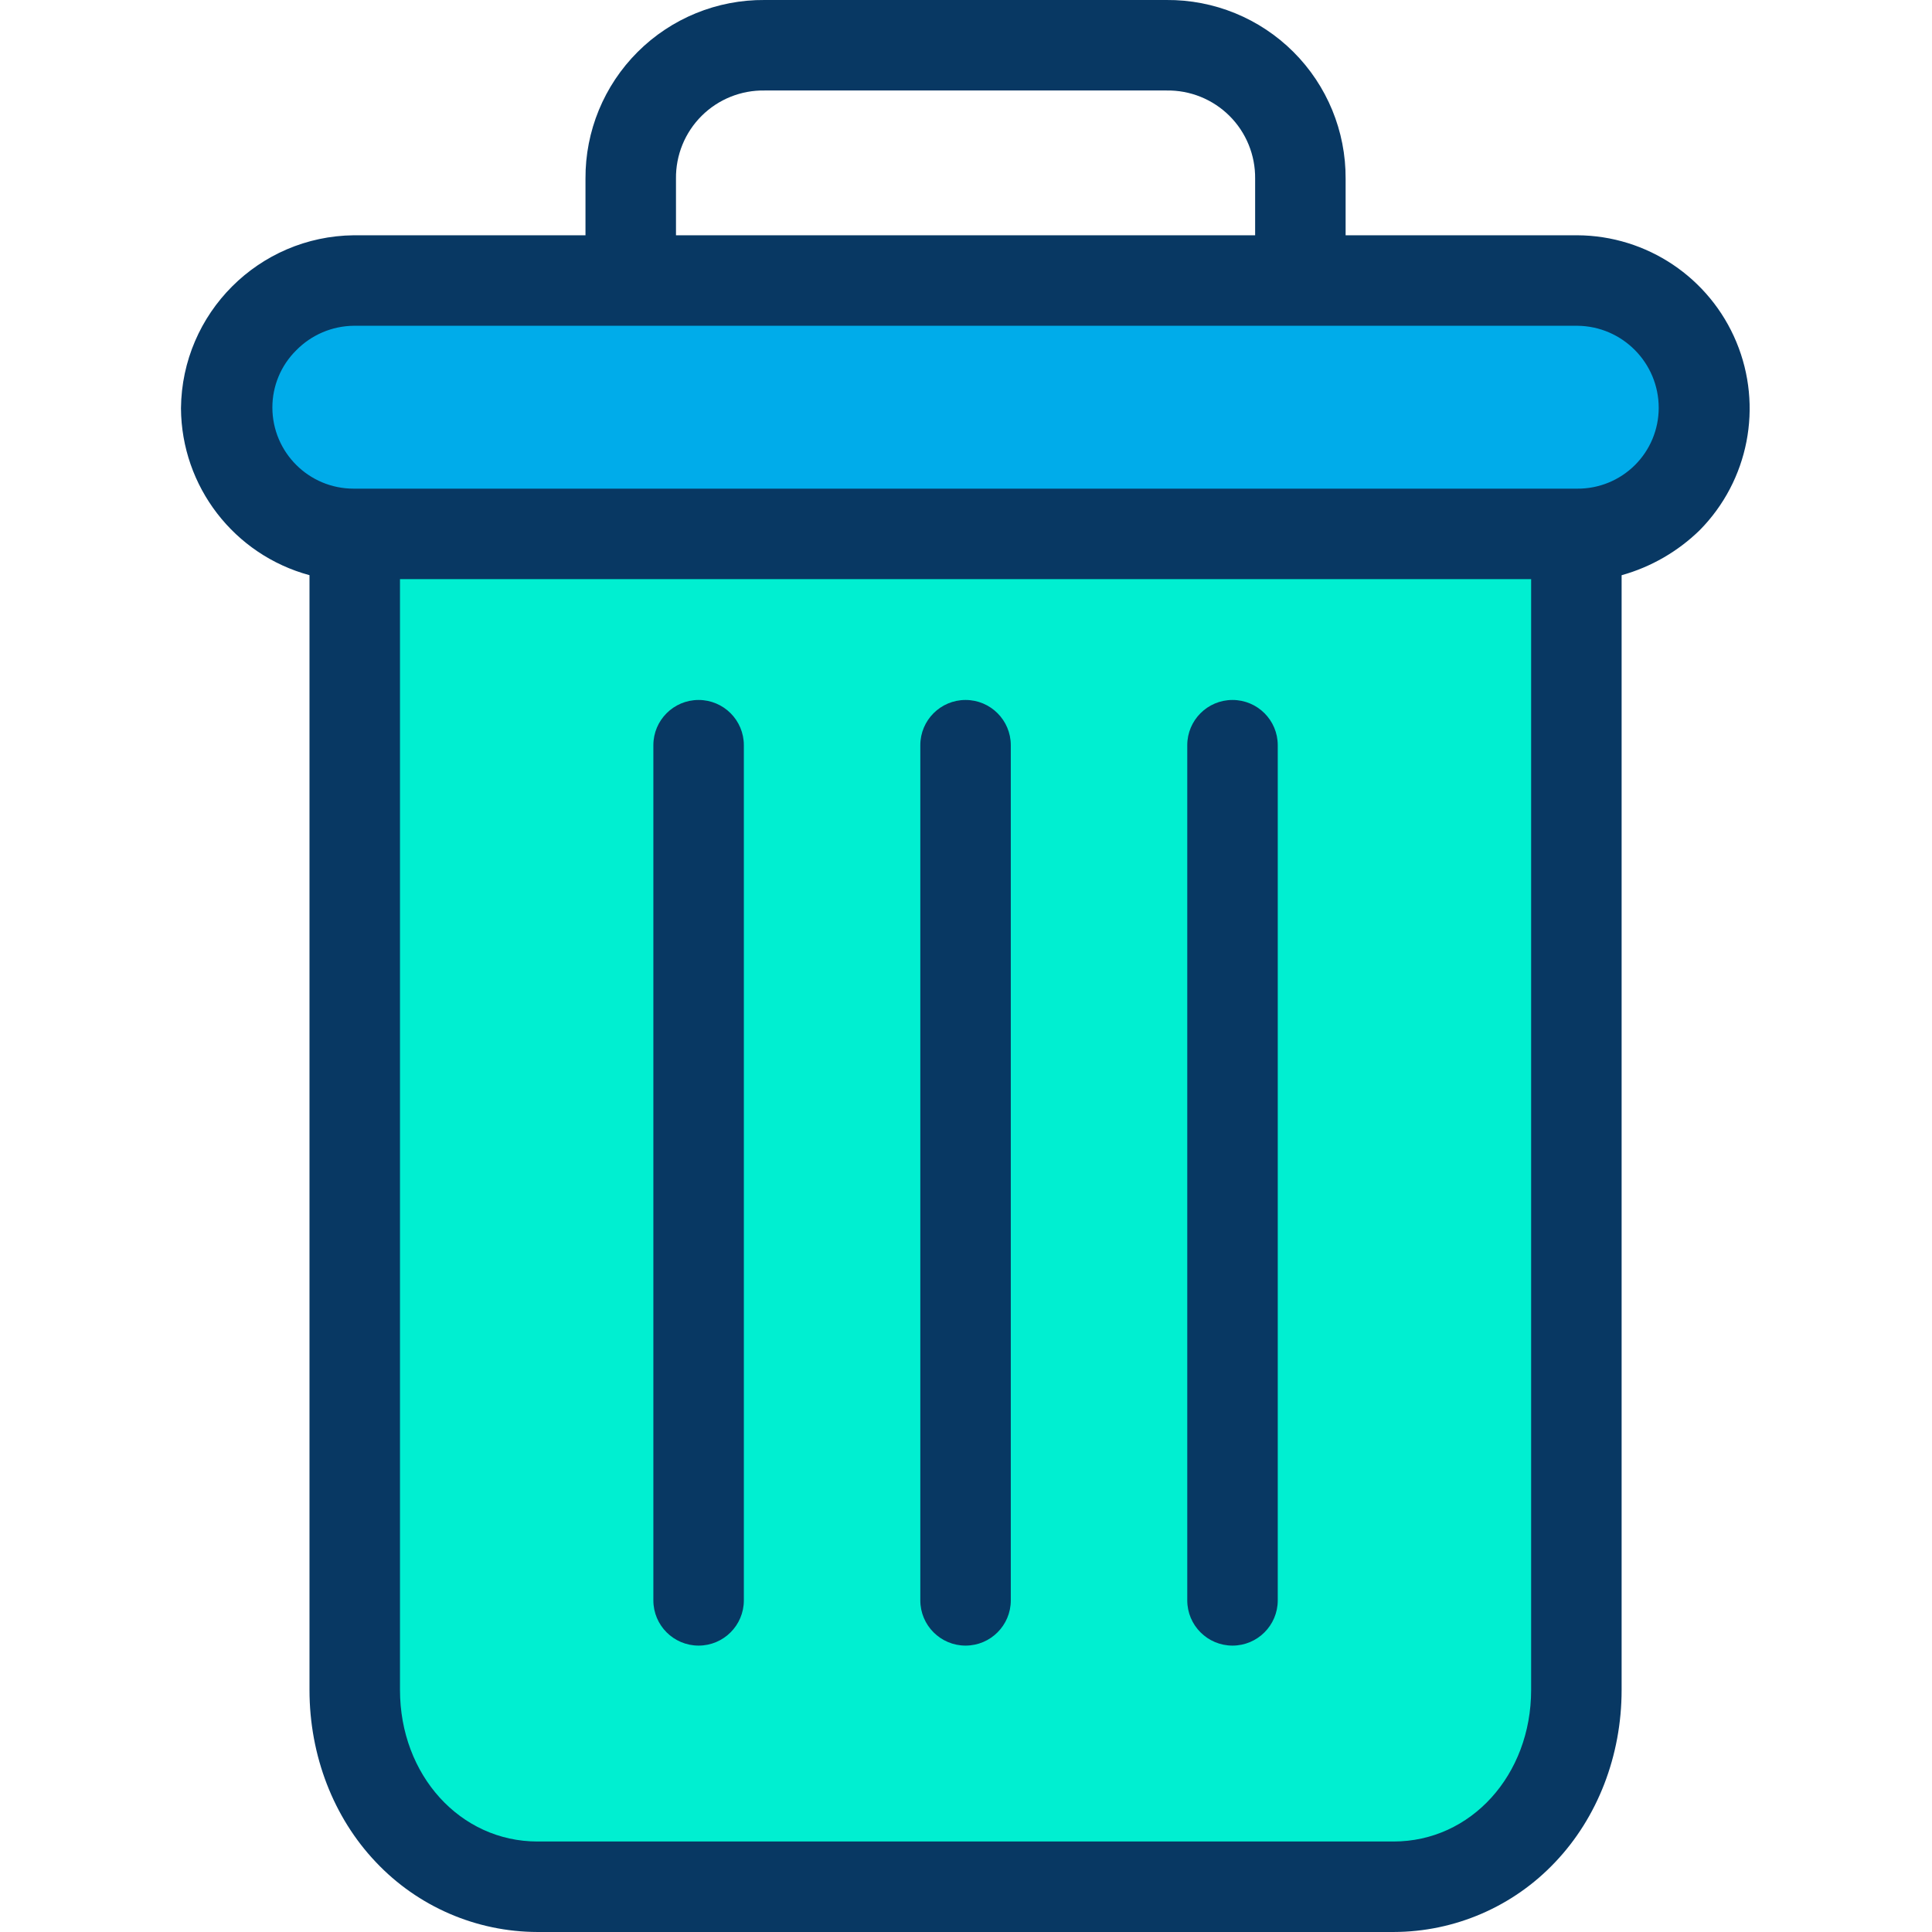
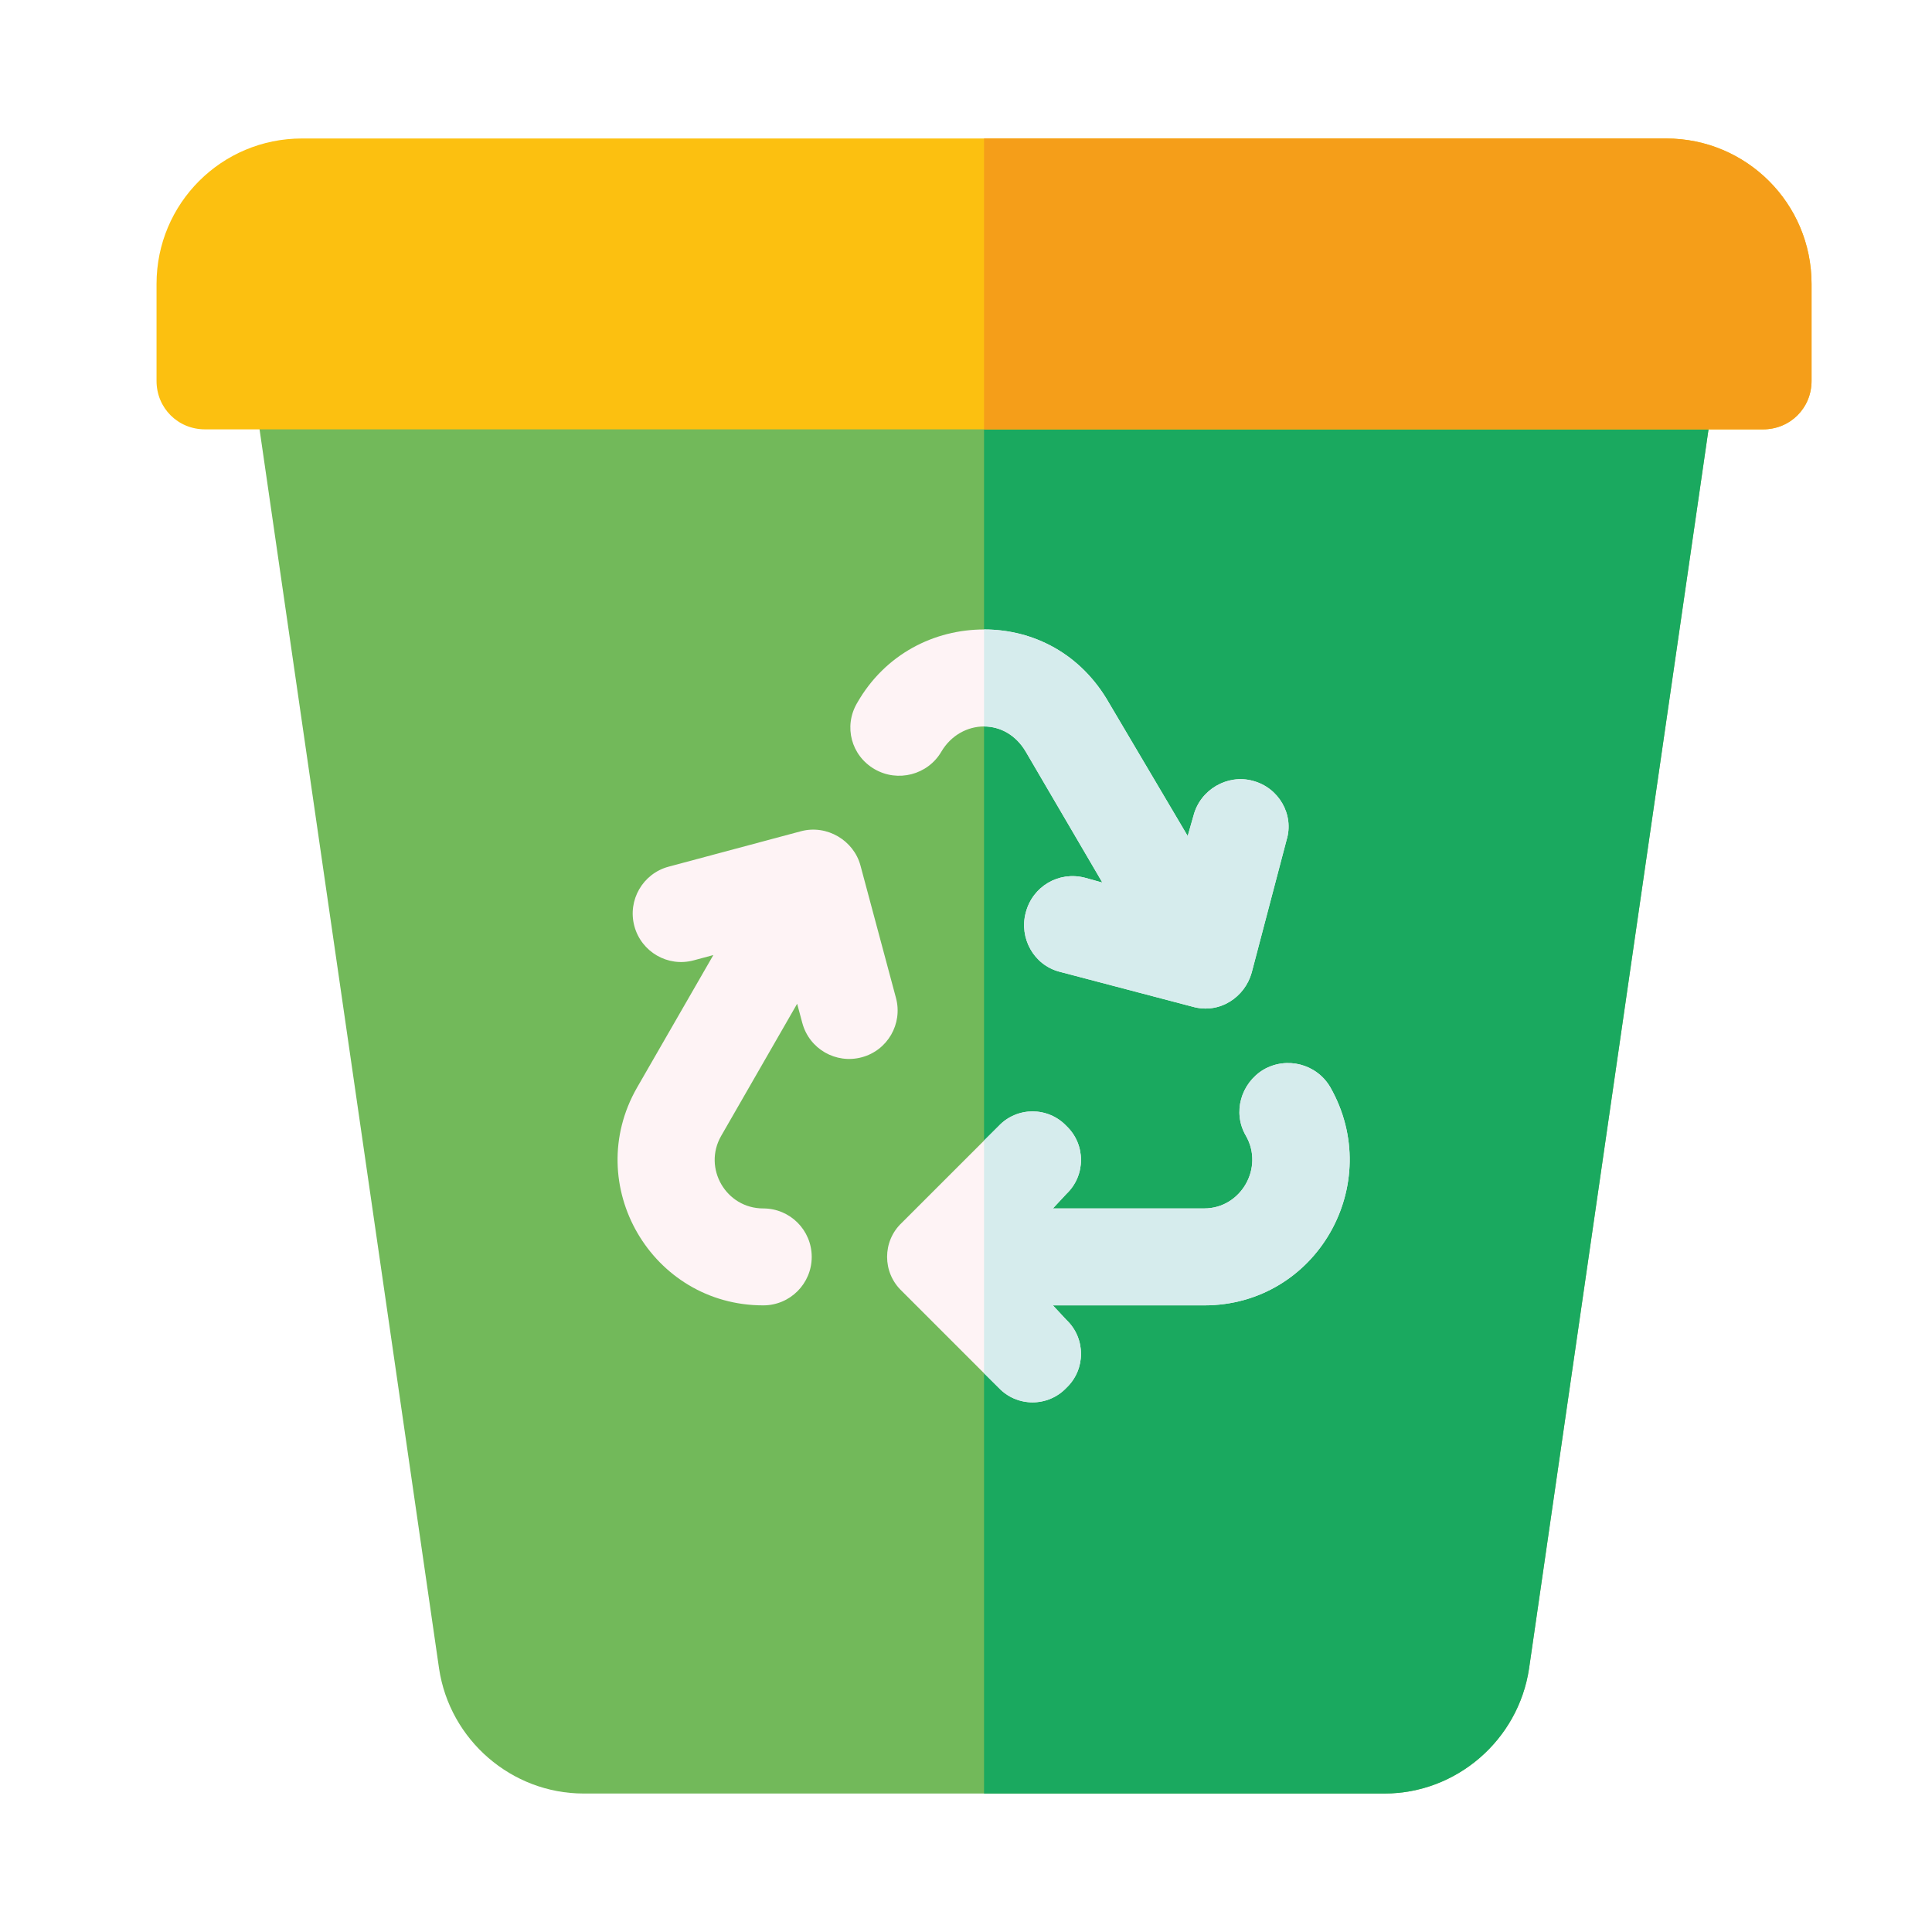
- <svg xmlns="http://www.w3.org/2000/svg" height="427pt" viewBox="-40 0 427 427.001" width="427pt">
-   <path d="m308.602 62.301c15.465 0 28 12.535 28 28 0 15.465-12.535 28-28 28h-270.402c-15.461 0-28-12.535-28-28 0-15.465 12.539-28 28-28zm0 0" fill="#00acea" />
-   <path d="m308 118.703v254.797c0 25.09-17.91 43-40 43h-189.199c-22.09 0-40-17.91-40-43v-255.199h269.199zm0 0" fill="#00efd1" />
-   <g fill="#083863">
-     <path d="m232.402 154.703c-5.523 0-10 4.477-10 10v189c0 5.52 4.477 10 10 10 5.52 0 10-4.48 10-10v-189c0-5.523-4.48-10-10-10zm0 0" />
-     <path d="m114.402 154.703c-5.523 0-10 4.477-10 10v189c0 5.52 4.477 10 10 10 5.52 0 10-4.48 10-10v-189c0-5.523-4.48-10-10-10zm0 0" />
-     <path d="m28.402 127.121v246.379c0 14.562 5.336 28.234 14.668 38.051 9.281 9.84 22.203 15.426 35.73 15.449h189.199c13.527-.023 26.449-5.609 35.73-15.449 9.332-9.816 14.672-23.488 14.672-38.051v-246.367c6.504-1.816 12.445-5.246 17.277-9.969 10.812-10.965 14-27.348 8.09-41.57-5.91-14.223-19.766-23.52-35.168-23.594h-51.199v-12.5c.059-10.512-4.098-20.605-11.543-28.031-7.441-7.422-17.547-11.555-28.059-11.469h-88.801c-10.512-.086-20.617 4.047-28.059 11.469-7.445 7.426-11.602 17.52-11.539 28.031v12.5h-51.203c-21.016.219-37.996 17.211-38.199 38.227.102 17.285 11.719 32.379 28.402 36.895zm239.598 279.879h-189.199c-17.102 0-30.398-14.688-30.398-33.5v-245.5h250v245.5c0 18.812-13.301 33.5-30.402 33.5zm-158.598-367.5c-.066-5.207 1.98-10.219 5.672-13.895 3.695-3.676 8.719-5.695 13.926-5.605h88.801c5.207-.09 10.23 1.93 13.926 5.605 3.691 3.672 5.738 8.688 5.676 13.895v12.5h-128zm-83.938 37.93c3.355-3.43 7.938-5.383 12.734-5.43h270.402c9.965.082 18 8.188 18 18.152-.004 4.758-1.906 9.316-5.285 12.668-3.383 3.352-7.957 5.215-12.715 5.18h-270.402c-9.922.023-17.98-8.004-18-17.922-.008-4.754 1.887-9.309 5.266-12.648zm0 0" />
-     <path d="m173.402 154.703c-5.523 0-10 4.477-10 10v189c0 5.52 4.477 10 10 10 5.52 0 10-4.48 10-10v-189c0-5.523-4.48-10-10-10zm0 0" />
+ <svg xmlns="http://www.w3.org/2000/svg" version="1.1" id="Capa_1" x="0px" y="0px" width="315.953px" height="315.956px" viewBox="0 0 315.953 315.956" enable-background="new 0 0 315.953 315.956" xml:space="preserve">
+   <g>
+     <path fill="#72B95A" d="M278.493,57.058c-1.587-1.741-3.649-2.698-6.021-2.698H49.386c-2.372,0-4.435,0.957-6.021,2.698   c-1.426,1.748-2.223,4.125-1.904,6.342l30.341,209.453c1.744,11.732,11.893,20.457,23.628,20.457h131   c11.738,0,21.884-8.725,23.631-20.457l30.335-209.453C280.716,61.183,279.919,58.806,278.493,57.058z" />
+     <path fill="#1AA95F" d="M280.395,63.399L250.06,272.853c-1.747,11.732-11.893,20.457-23.631,20.457h-65.5V54.359h111.543   c2.372,0,4.435,0.957,6.021,2.698C279.919,58.806,280.716,61.183,280.395,63.399z" />
+     <path fill="#FEF3F5" d="M196.931,213.478h-24.742l2.22,2.383c3.171,3.008,3.171,8.083,0,11.091c-3.01,3.186-8.086,3.186-11.093,0   l-2.387-2.371l-13.477-13.475c-3.171-3.024-3.171-8.101,0-11.107l15.863-15.852c3.007-3.186,8.083-3.186,11.093,0   c3.171,3.008,3.171,8.083,0,11.097l-2.22,2.383h24.742c6.027,0,9.828-6.662,6.817-11.893c-2.223-3.81-0.79-8.564,2.853-10.787   c3.808-2.229,8.723-0.963,10.948,2.847C226.583,193.656,215.323,213.478,196.931,213.478z" />
+     <path fill="#D6ECED" d="M196.931,213.478h-24.742l2.22,2.383c3.171,3.008,3.171,8.083,0,11.091c-3.01,3.186-8.086,3.186-11.093,0   l-2.387-2.371v-38.063l2.387-2.371c3.007-3.186,8.083-3.186,11.093,0c3.171,3.008,3.171,8.083,0,11.097l-2.22,2.383h24.742   c6.027,0,9.828-6.662,6.817-11.893c-2.223-3.81-0.79-8.564,2.853-10.787c3.808-2.229,8.723-0.963,10.948,2.847   C226.583,193.656,215.323,213.478,196.931,213.478z" />
+     <path fill="#FEF3F5" d="M210.408,137.359l-5.715,21.724c-1.105,3.964-5.225,6.817-9.67,5.551l-21.721-5.711   c-4.288-1.105-6.659-5.558-5.554-9.67c1.105-4.292,5.394-6.817,9.67-5.712l2.864,0.796l-12.534-21.414   c-1.587-2.692-4.122-4.118-6.82-4.118c-2.695,0-5.394,1.426-6.98,4.118c-2.217,3.804-7.138,5.07-10.939,2.854   c-3.801-2.217-5.072-6.972-2.855-10.782c4.601-8.089,12.689-12.053,20.775-12.053s15.863,3.964,20.46,12.053l12.844,21.724   l0.951-3.328c1.105-4.285,5.558-6.817,9.67-5.706C209.145,128.795,211.674,133.229,210.408,137.359z" />
+     <path fill="#D6ECED" d="M210.408,137.359l-5.715,21.724c-1.105,3.964-5.225,6.817-9.67,5.551l-21.721-5.711   c-4.288-1.105-6.659-5.558-5.554-9.67c1.105-4.292,5.394-6.817,9.67-5.712l2.864,0.796l-12.534-21.414   c-1.587-2.692-4.122-4.118-6.82-4.118v-15.863c8.086,0,15.863,3.964,20.46,12.053l12.844,21.724l0.951-3.328   c1.105-4.285,5.558-6.817,9.67-5.706C209.145,128.795,211.674,133.229,210.408,137.359z" />
+     <path fill="#FEF3F5" d="M146.524,163.196l-5.807-21.658l0,0c-1.1-4.089-5.468-6.722-9.708-5.604l-21.664,5.801   c-4.223,1.129-6.731,5.479-5.607,9.705c1.132,4.232,5.479,6.764,9.717,5.611l3.204-0.862l-12.493,21.699   c-9.069,15.875,2.396,35.59,20.656,35.59c4.384,0,7.926-3.549,7.926-7.929s-3.542-7.923-7.926-7.923   c-6.101,0-9.896-6.591-6.897-11.839l12.439-21.635l0.845,3.145c1.146,4.262,5.506,6.74,9.717,5.61   C145.146,171.784,147.666,167.434,146.524,163.196z" />
+     <path fill="#FCC010" d="M272.472,22.646H49.386c-13.159,0-23.786,10.627-23.786,23.786v15.862c0,4.434,3.489,7.923,7.929,7.923   h254.801c4.439,0,7.929-3.489,7.929-7.923V46.432C296.258,33.272,285.631,22.646,272.472,22.646z" />
+     <path fill="#F59E19" d="M296.258,46.432v15.862c0,4.434-3.489,7.923-7.929,7.923h-127.4V22.646h111.543   C285.631,22.646,296.258,33.272,296.258,46.432z" />
  </g>
</svg>
